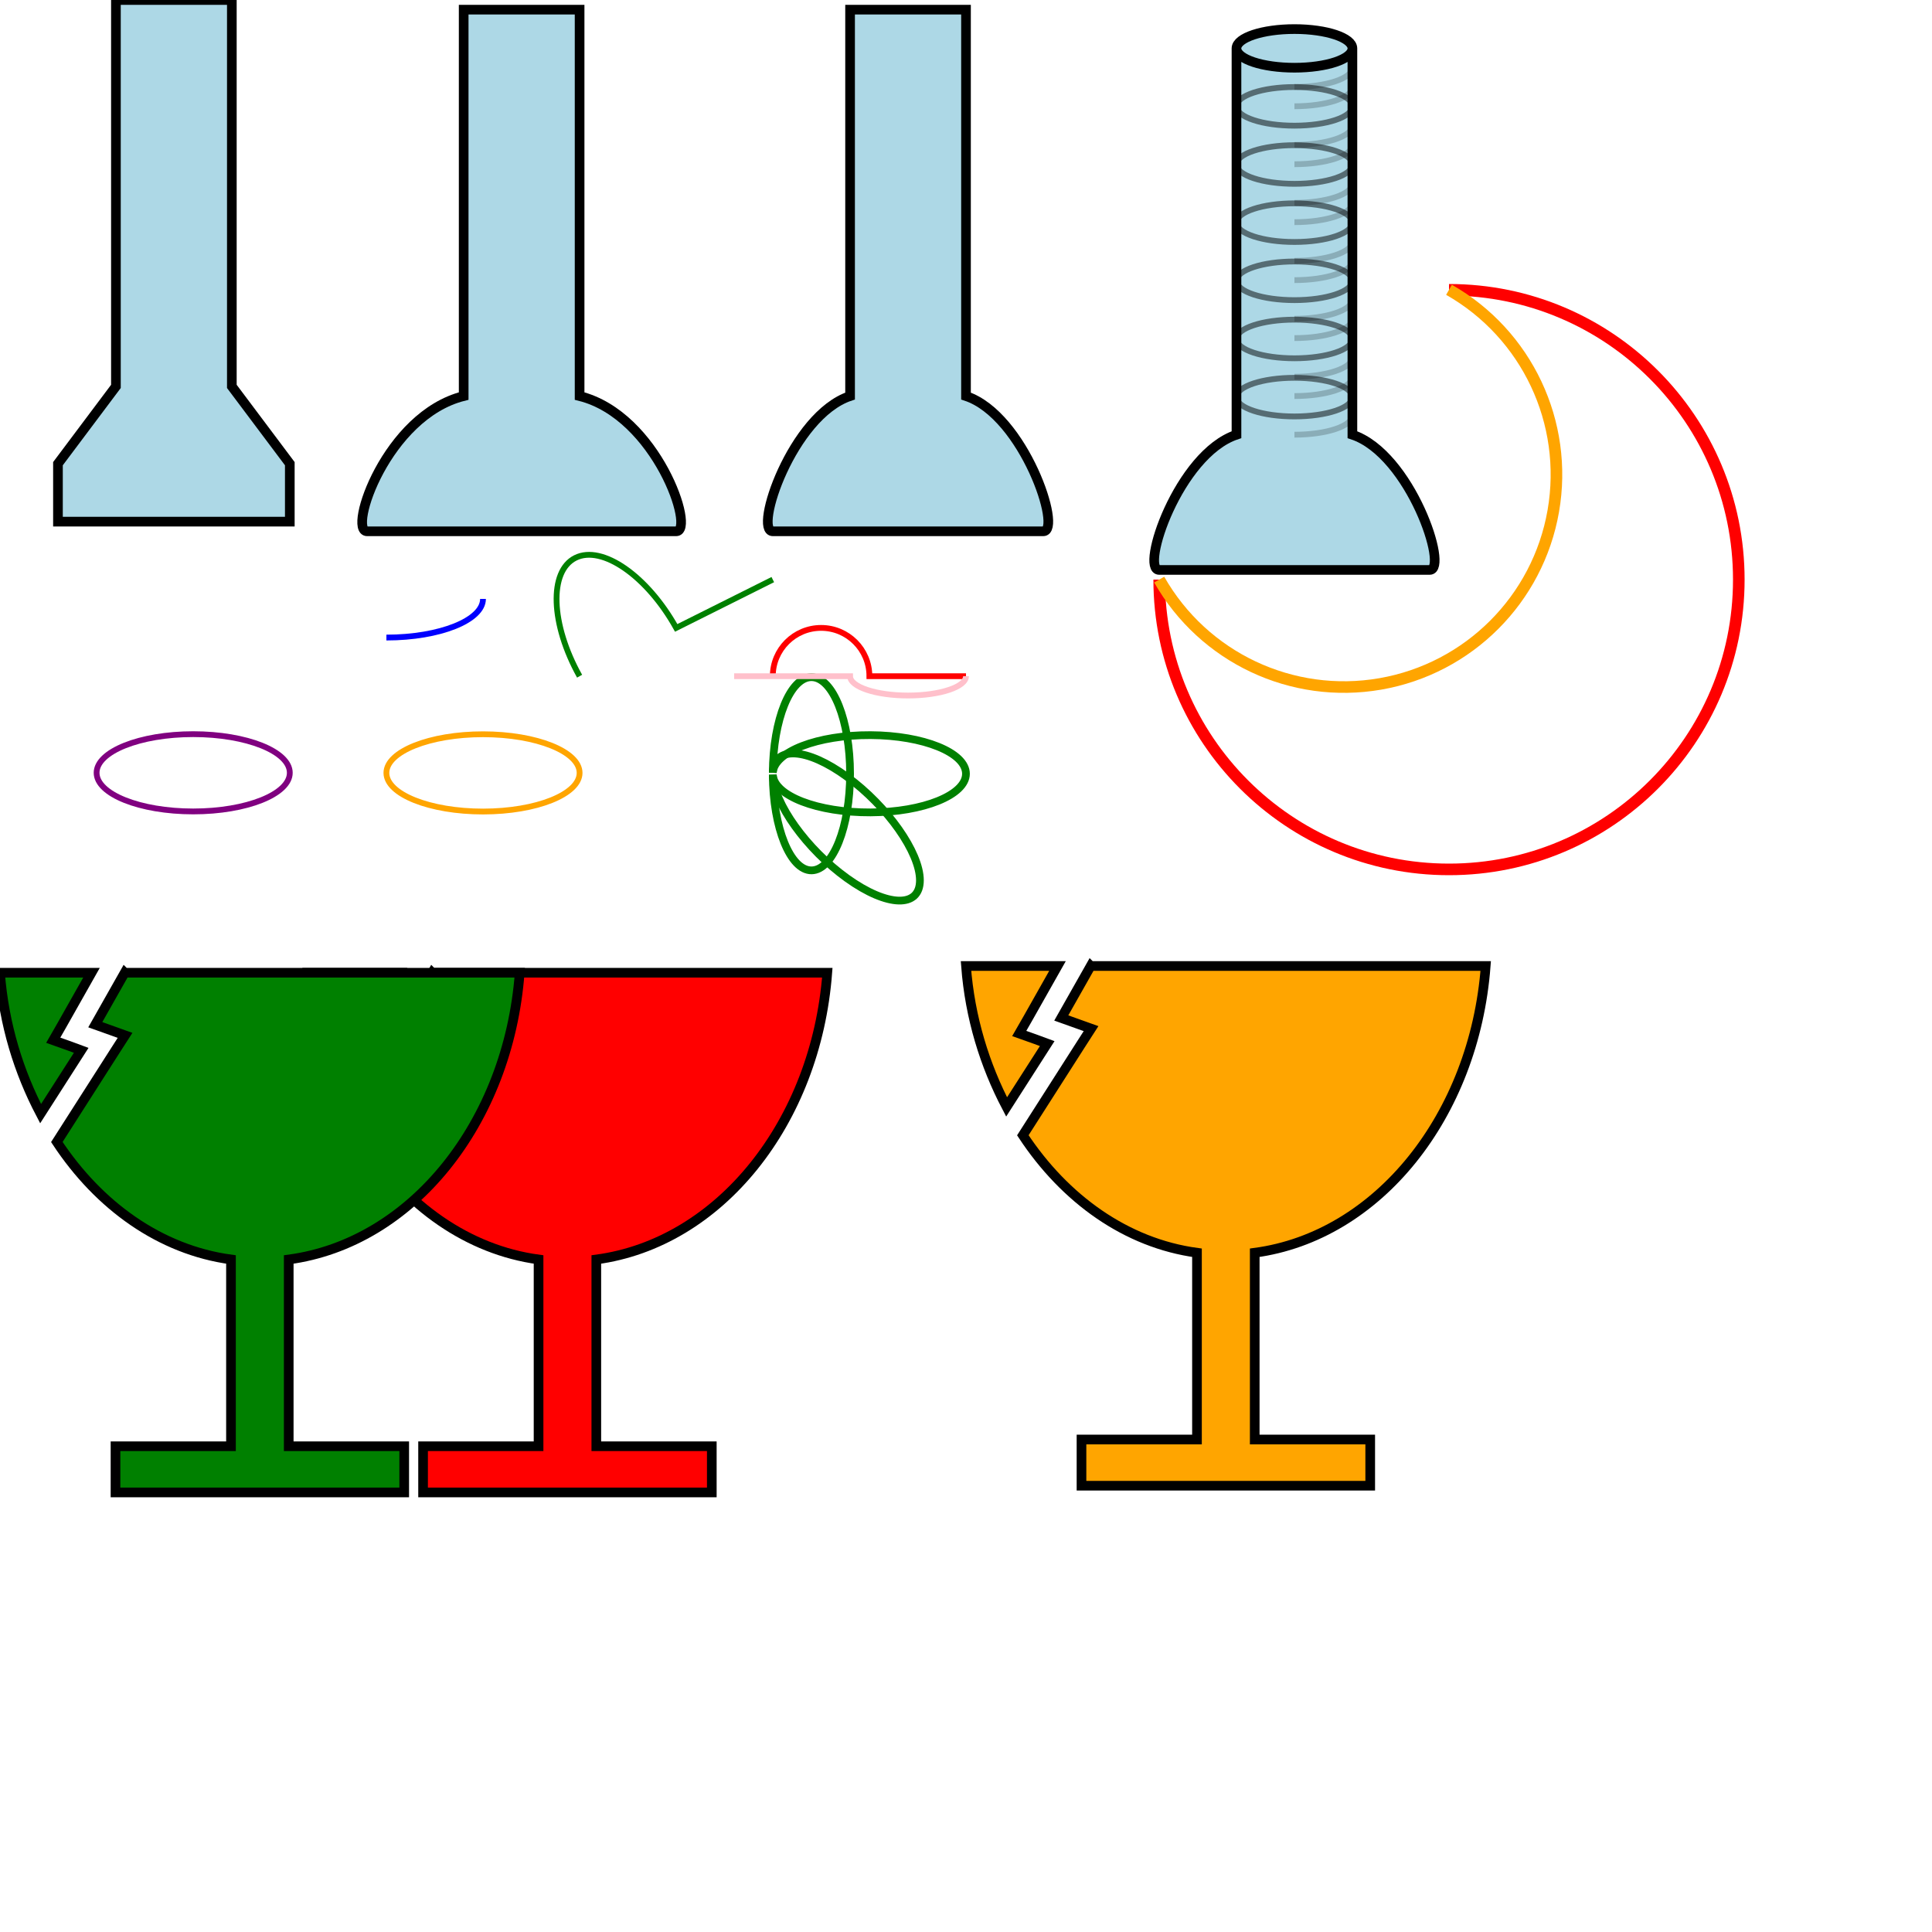
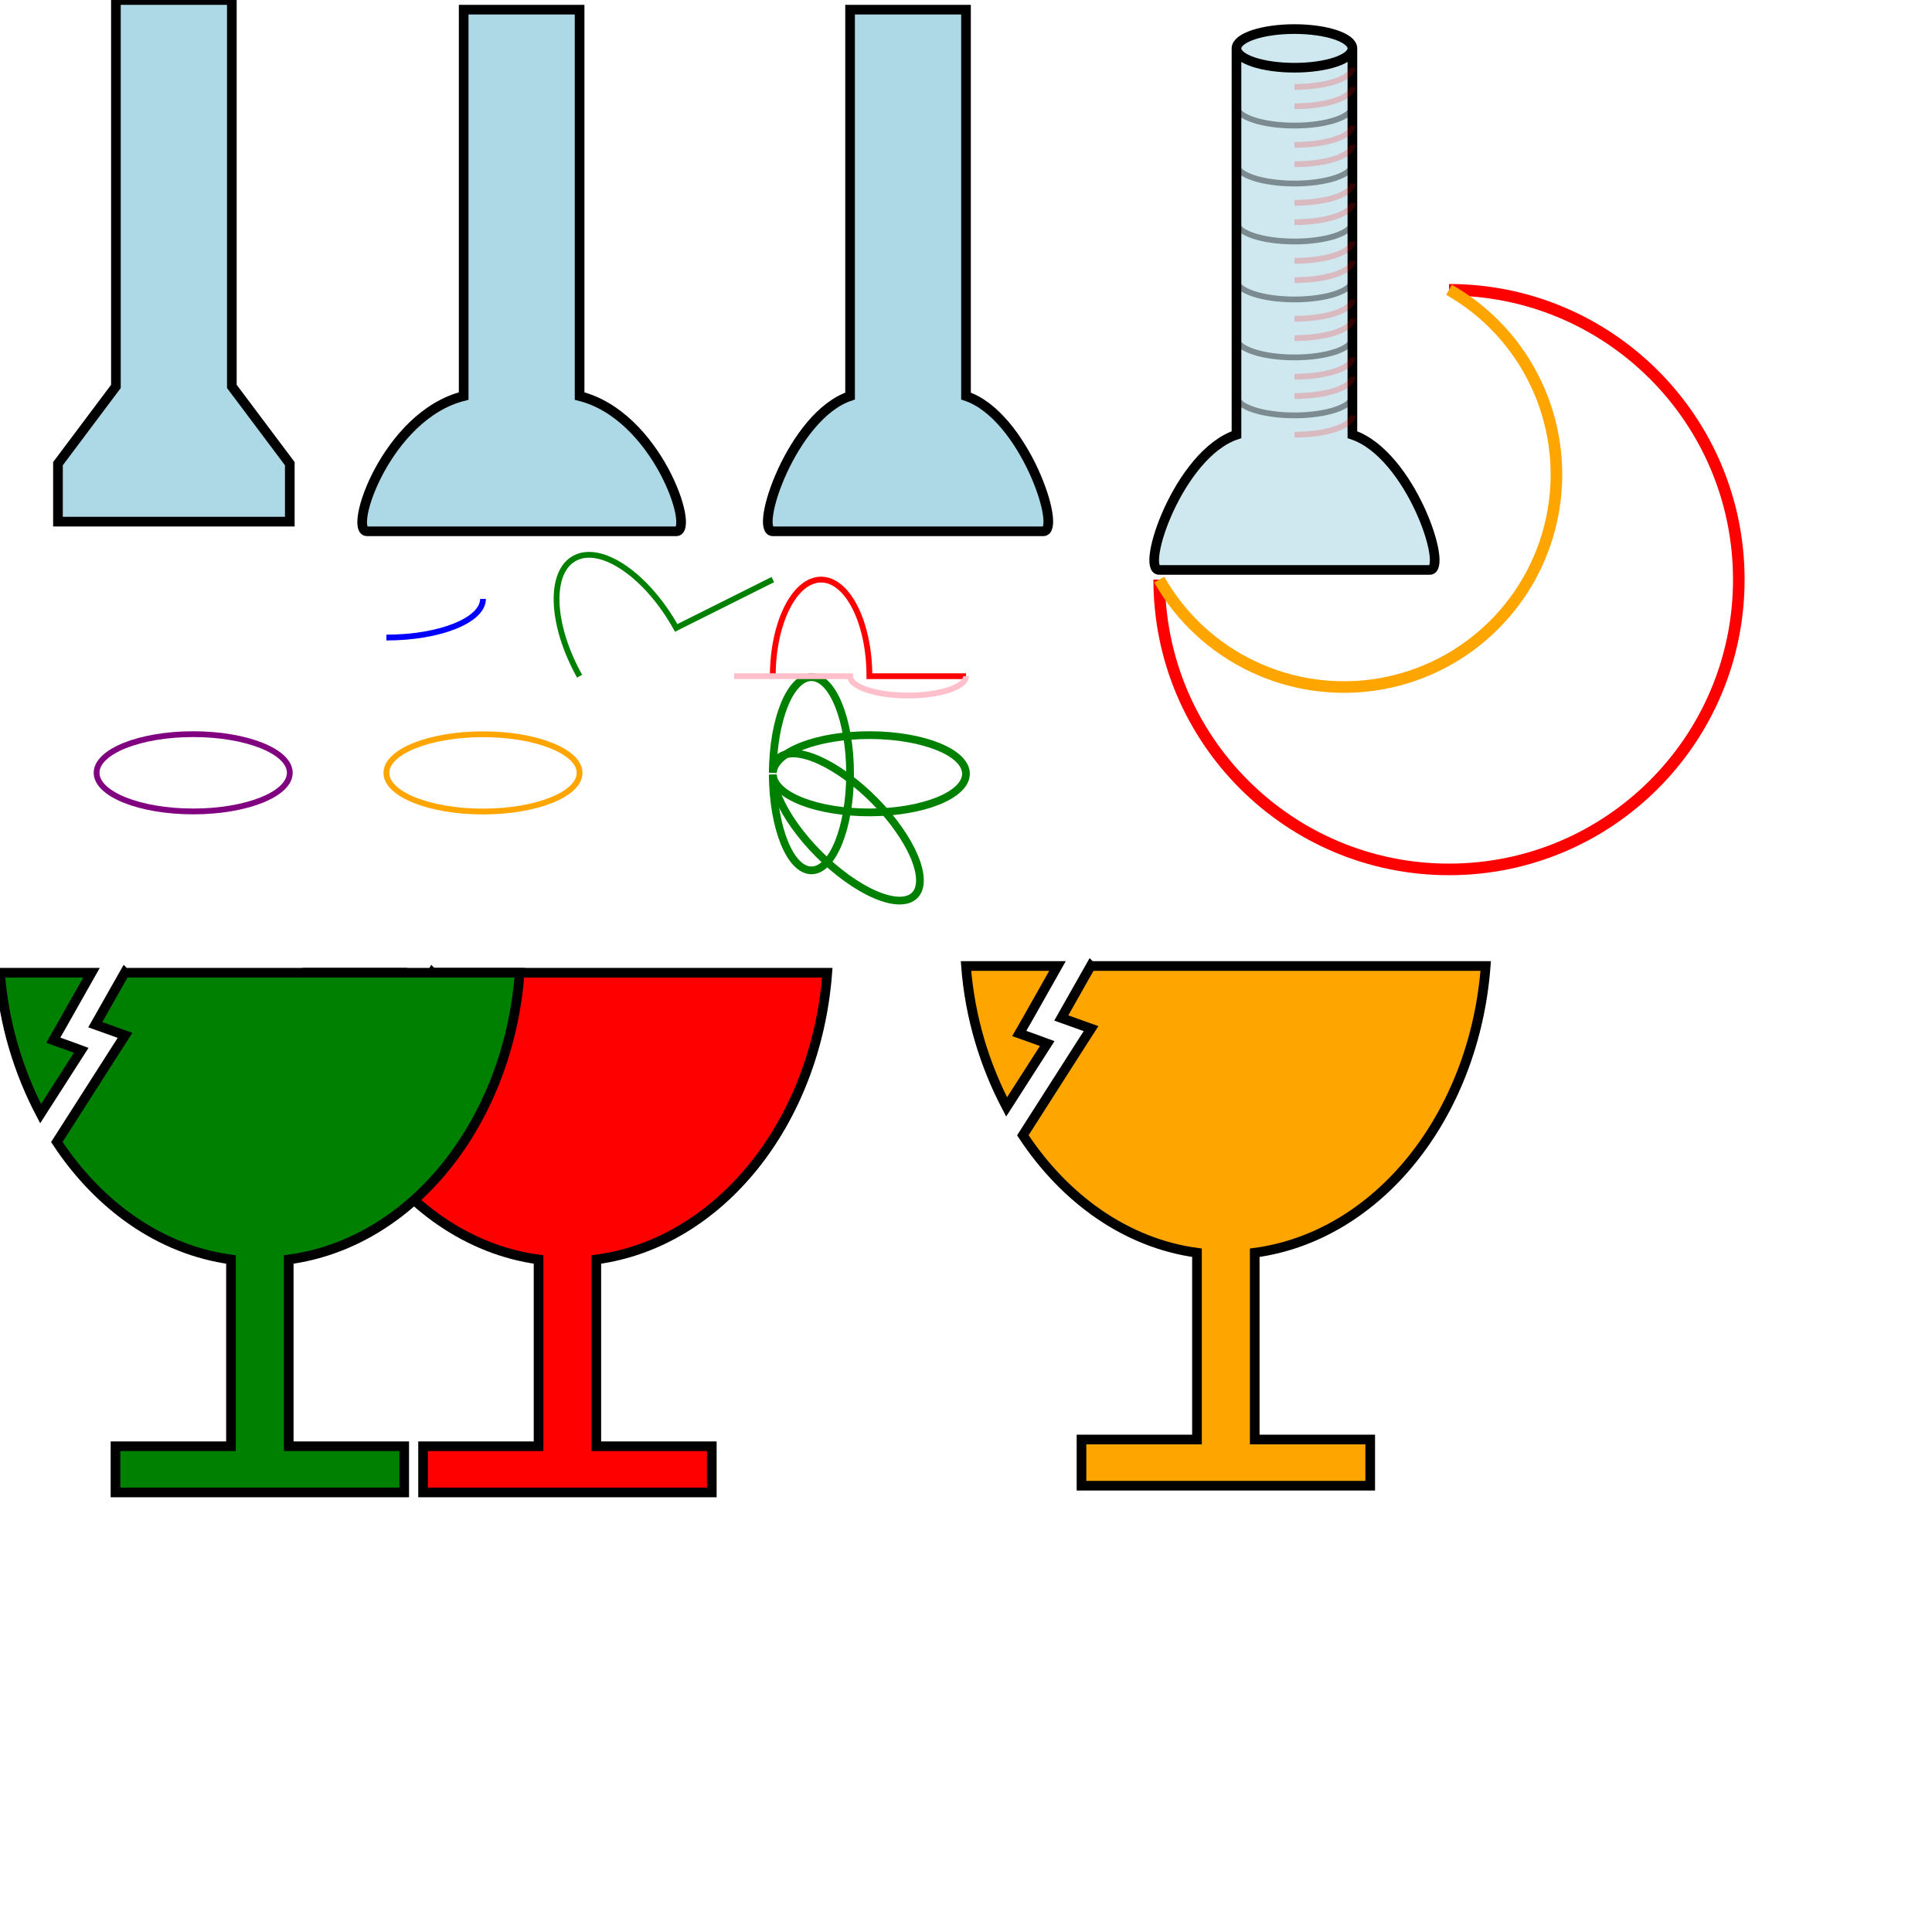
<svg xmlns="http://www.w3.org/2000/svg" width="1000" height="1000">
  <g>
    <path d="m159.205,503.485c2.028,26.813 9.72,51.377 21.016,72.947l21.016,-32.784l-6.071,-2.243l-8.406,-2.988l4.392,-7.659l15.409,-27.273l-47.355,0zm64.541,0l-15.224,26.9l6.539,2.336l8.874,3.177l-5.045,7.844l-30.263,47.355c21.771,33.048 53.614,55.864 90.133,60.806l0,96.67l-59.775,0l0,23.911l149.441,0l0,-23.911l-59.775,0l0,-96.67c63.704,-8.519 113.686,-70.778 119.555,-148.417l-204.459,0l0,0z" stroke-linecap="null" stroke-linejoin="null" stroke-dasharray="null" stroke-width="5" stroke="#000000" fill="red" />
  </g>
  <g>
    <path d="   M 0      503.485c2.028   26.813 9.72   51.377 21.016   72.947l21.016   -32.784l-6.071   -2.243l-8.406   -2.988l4.392   -7.659l15.409   -27.273l-47.355   0zm64.541   0l-15.224   26.9l6.539   2.336l8.874   3.177l-5.045   7.844l-30.263   47.355c21.771   33.048 53.614   55.864 90.133   60.806l0   96.67l-59.775   0l0   23.911l149.441   0l0   -23.911l-59.775   0l0   -96.67c63.704   -8.519 113.686   -70.778 119.555   -148.417l-204.459   0l0   0z" stroke-linecap="null" stroke-linejoin="null" stroke-dasharray="null" stroke-width="5" stroke="#000000" fill="green" />
  </g>
  <g>
    <path d="      M 500,500   c 2.028,26.813 9.72,51.377 21.016,72.947   l 21.016 -32.784   l -6.071 -2.243   l -8.406 -2.988   l 4.392 -7.659   l 15.409 -27.273   l -47.355 0   z   m 64.541 0   l -15.224 26.9   l 6.539 2.336   l 8.874 3.177   l -5.045 7.844   l -30.263 47.355   c 21.771 33.048 53.614 55.864 90.133 60.806   l 0 96.67   l -59.775 0   l 0 23.911   l 149.441 0   l 0 -23.911   l -59.775 0   l 0 -96.67   c 63.704 -8.519 113.686 -70.778 119.555 -148.417   l -204.459 0   l 0 0   z" stroke-linecap="null" stroke-linejoin="null" stroke-dasharray="null" stroke-width="5" stroke="#000000" fill="orange" />
  </g>
  <g>
    <path d="      M 60,0   l 60,0   l 0,200   l 30,40   l 0,30   l -120,0   l 0,-30   l 30,-40   z   " stroke-linecap="null" stroke-linejoin="null" stroke-dasharray="null" stroke-width="5" stroke="#000000" fill="lightblue" />
  </g>
  <g>
    <path d="      M 240,5   l 60,0   l 0,200   c 40,10 60,70 50,70   l -160,0   c -10,0 10,-60 50,-70   z   " stroke-linecap="null" stroke-linejoin="null" stroke-dasharray="null" stroke-width="5" stroke="#000000" fill="lightblue" />
  </g>
  <g>
    <path d="      M 440,5   h 60   v 200   c 30,10 50,70 40,70   h -140   c -10,0 10,-60 40,-70   z   " stroke-linecap="null" stroke-linejoin="null" stroke-dasharray="null" stroke-width="5" stroke="#000000" fill="lightblue" />
  </g>
  <g>
-     <path d="      M 640,25   m 60,0   v 200   c 30,10 50,70 40,70   h -140   c -10,0 10,-60 40,-70   v -200      a 30,10 0 1,1 0,.1        " stroke-linecap="null" stroke-linejoin="null" stroke-dasharray="null" stroke-width="5" stroke="#000000" fill="lightblue" />
-     <path d="   M 640,25   m 0,30   a 30,10 0 1,1 0,.1     m 0,30   a 30,10 0 1,1 0,.1     m 0,30   a 30,10 0 1,1 0,.1     m 0,30   a 30,10 0 1,1 0,.1     m 0,30   a 30,10 0 1,1 0,.1     m 0,30   a 30,10 0 1,1 0,.1     " stroke-linecap="null" stroke-linejoin="null" stroke-dasharray="null" stroke-width="3" stroke="#000000" fill="none" opacity=".5" />
-     <path d="   M 640,25   m 30,10   m 0,10   a 30,10 0 0,0 30,-10     m -30,20   a 30,10 0 0,0 30,-10     m -30,30   a 30,10 0 0,0 30,-10     m -30,20   a 30,10 0 0,0 30,-10     m -30,30   a 30,10 0 0,0 30,-10     m -30,20   a 30,10 0 0,0 30,-10     m -30,30   a 30,10 0 0,0 30,-10     m -30,20   a 30,10 0 0,0 30,-10     m -30,30   a 30,10 0 0,0 30,-10     m -30,20   a 30,10 0 0,0 30,-10     m -30,30   a 30,10 0 0,0 30,-10     m -30,20   a 30,10 0 0,0 30,-10     m -30,30   a 30,10 0 0,0 30,-10     " stroke-linecap="null" stroke-linejoin="null" stroke-dasharray="null" stroke-width="3" stroke="#000000" fill="none" opacity=".2" />
+     <path d="      M 640,25   m 60,0   v 200   c 30,10 50,70 40,70   h -140   c -10,0 10,-60 40,-70   v -200      a 30,10 0 1,1 0,.1        " stroke-linecap="null" stroke-linejoin="null" stroke-dasharray="null" stroke-width="5" stroke="#000000" fill="#cfe8f0" />
+     <path d="   M 640,25   m 0,30   a 30,10 0 0,0 60,0     m -60,30   a 30,10 0 0,0 60,0     m -60,30   a 30,10 0 0,0 60,0   m -60,30   a 30,10 0 0,0 60,0     m -60,30   a 30,10 0 0,0 60,0   m -60,30   a 30,10 0 0,0 60,0     " stroke-linecap="null" stroke-linejoin="null" stroke-dasharray="null" stroke-width="3" stroke="black" fill="none" opacity=".4" />
+     <path d="   M 640,25   m 30,10   m 0,10   a 30,10 0 0,0 30,-10     m -30,20   a 30,10 0 0,0 30,-10     m -30,30   a 30,10 0 0,0 30,-10     m -30,20   a 30,10 0 0,0 30,-10     m -30,30   a 30,10 0 0,0 30,-10     m -30,20   a 30,10 0 0,0 30,-10     m -30,30   a 30,10 0 0,0 30,-10     m -30,20   a 30,10 0 0,0 30,-10     m -30,30   a 30,10 0 0,0 30,-10     m -30,20   a 30,10 0 0,0 30,-10     m -30,30   a 30,10 0 0,0 30,-10     m -30,20   a 30,10 0 0,0 30,-10     m -30,30   a 30,10 0 0,0 30,-10     " stroke-linecap="null" stroke-linejoin="null" stroke-dasharray="null" stroke-width="3" stroke="red" fill="none" opacity=".2" />
  </g>
  <g>
    <path d="      M600,300       a 150,150 0 1,0 150,-150      " style="fill:none; stroke:red; stroke-width:6" />
  </g>
  <g>
    <path d="      M600,300       a 110,110 0 1,0 150,-150      " style="fill:none; stroke:orange; stroke-width:6" />
  </g>
  <g>
    <path d="      M 400,400       a 50 20 0 1 1 0 1      " style="fill:none; stroke:green; stroke-width:4" />
  </g>
  <g>
    <path d="      M 400,400       a 50 20 45 1 1 0 1      " style="fill:none; stroke:green; stroke-width:4" />
  </g>
  <g>
    <path d="      M 400,400       a 50 20 90 1 1 0 1      " style="fill:none; stroke:green; stroke-width:4" />
  </g>
  <g>
    <path d="      M 200,400       a 50,20 0 1,1 0,.1      z      " style="fill:none; stroke:orange; stroke-width:3" />
  </g>
  <g>
    <ellipse cx="100" cy="400" rx="50" ry="20" style="fill:none; stroke:purple; stroke-width:3" />
  </g>
  <g>
    <path d="      M 200,330       a 50,20 0 0,0 50,-20      " style="fill:none; stroke:blue; stroke-width:3" />
  </g>
  <g>
    <path d="      M 300,350       a25,50 -30 0,1 50,-25 l 50,-25      " style="fill:none; stroke:green; stroke-width:3" />
  </g>
  <g>
-     <path d="      M 400,350       a25,25 -30 0,1 50,0 l 50,0        " style="fill:none; stroke:red; stroke-width:3" />
+     <path d="      M 400,350       a25,50 0 0,1 50,0 l 50,0        " style="fill:none; stroke:red; stroke-width:3" />
  </g>
  <g>
    <path d="      M 500,350       a 30,10 0 1,1 -60,0 l -60,0        " style="fill:none; stroke:pink; stroke-width:3" />
  </g>
</svg>
